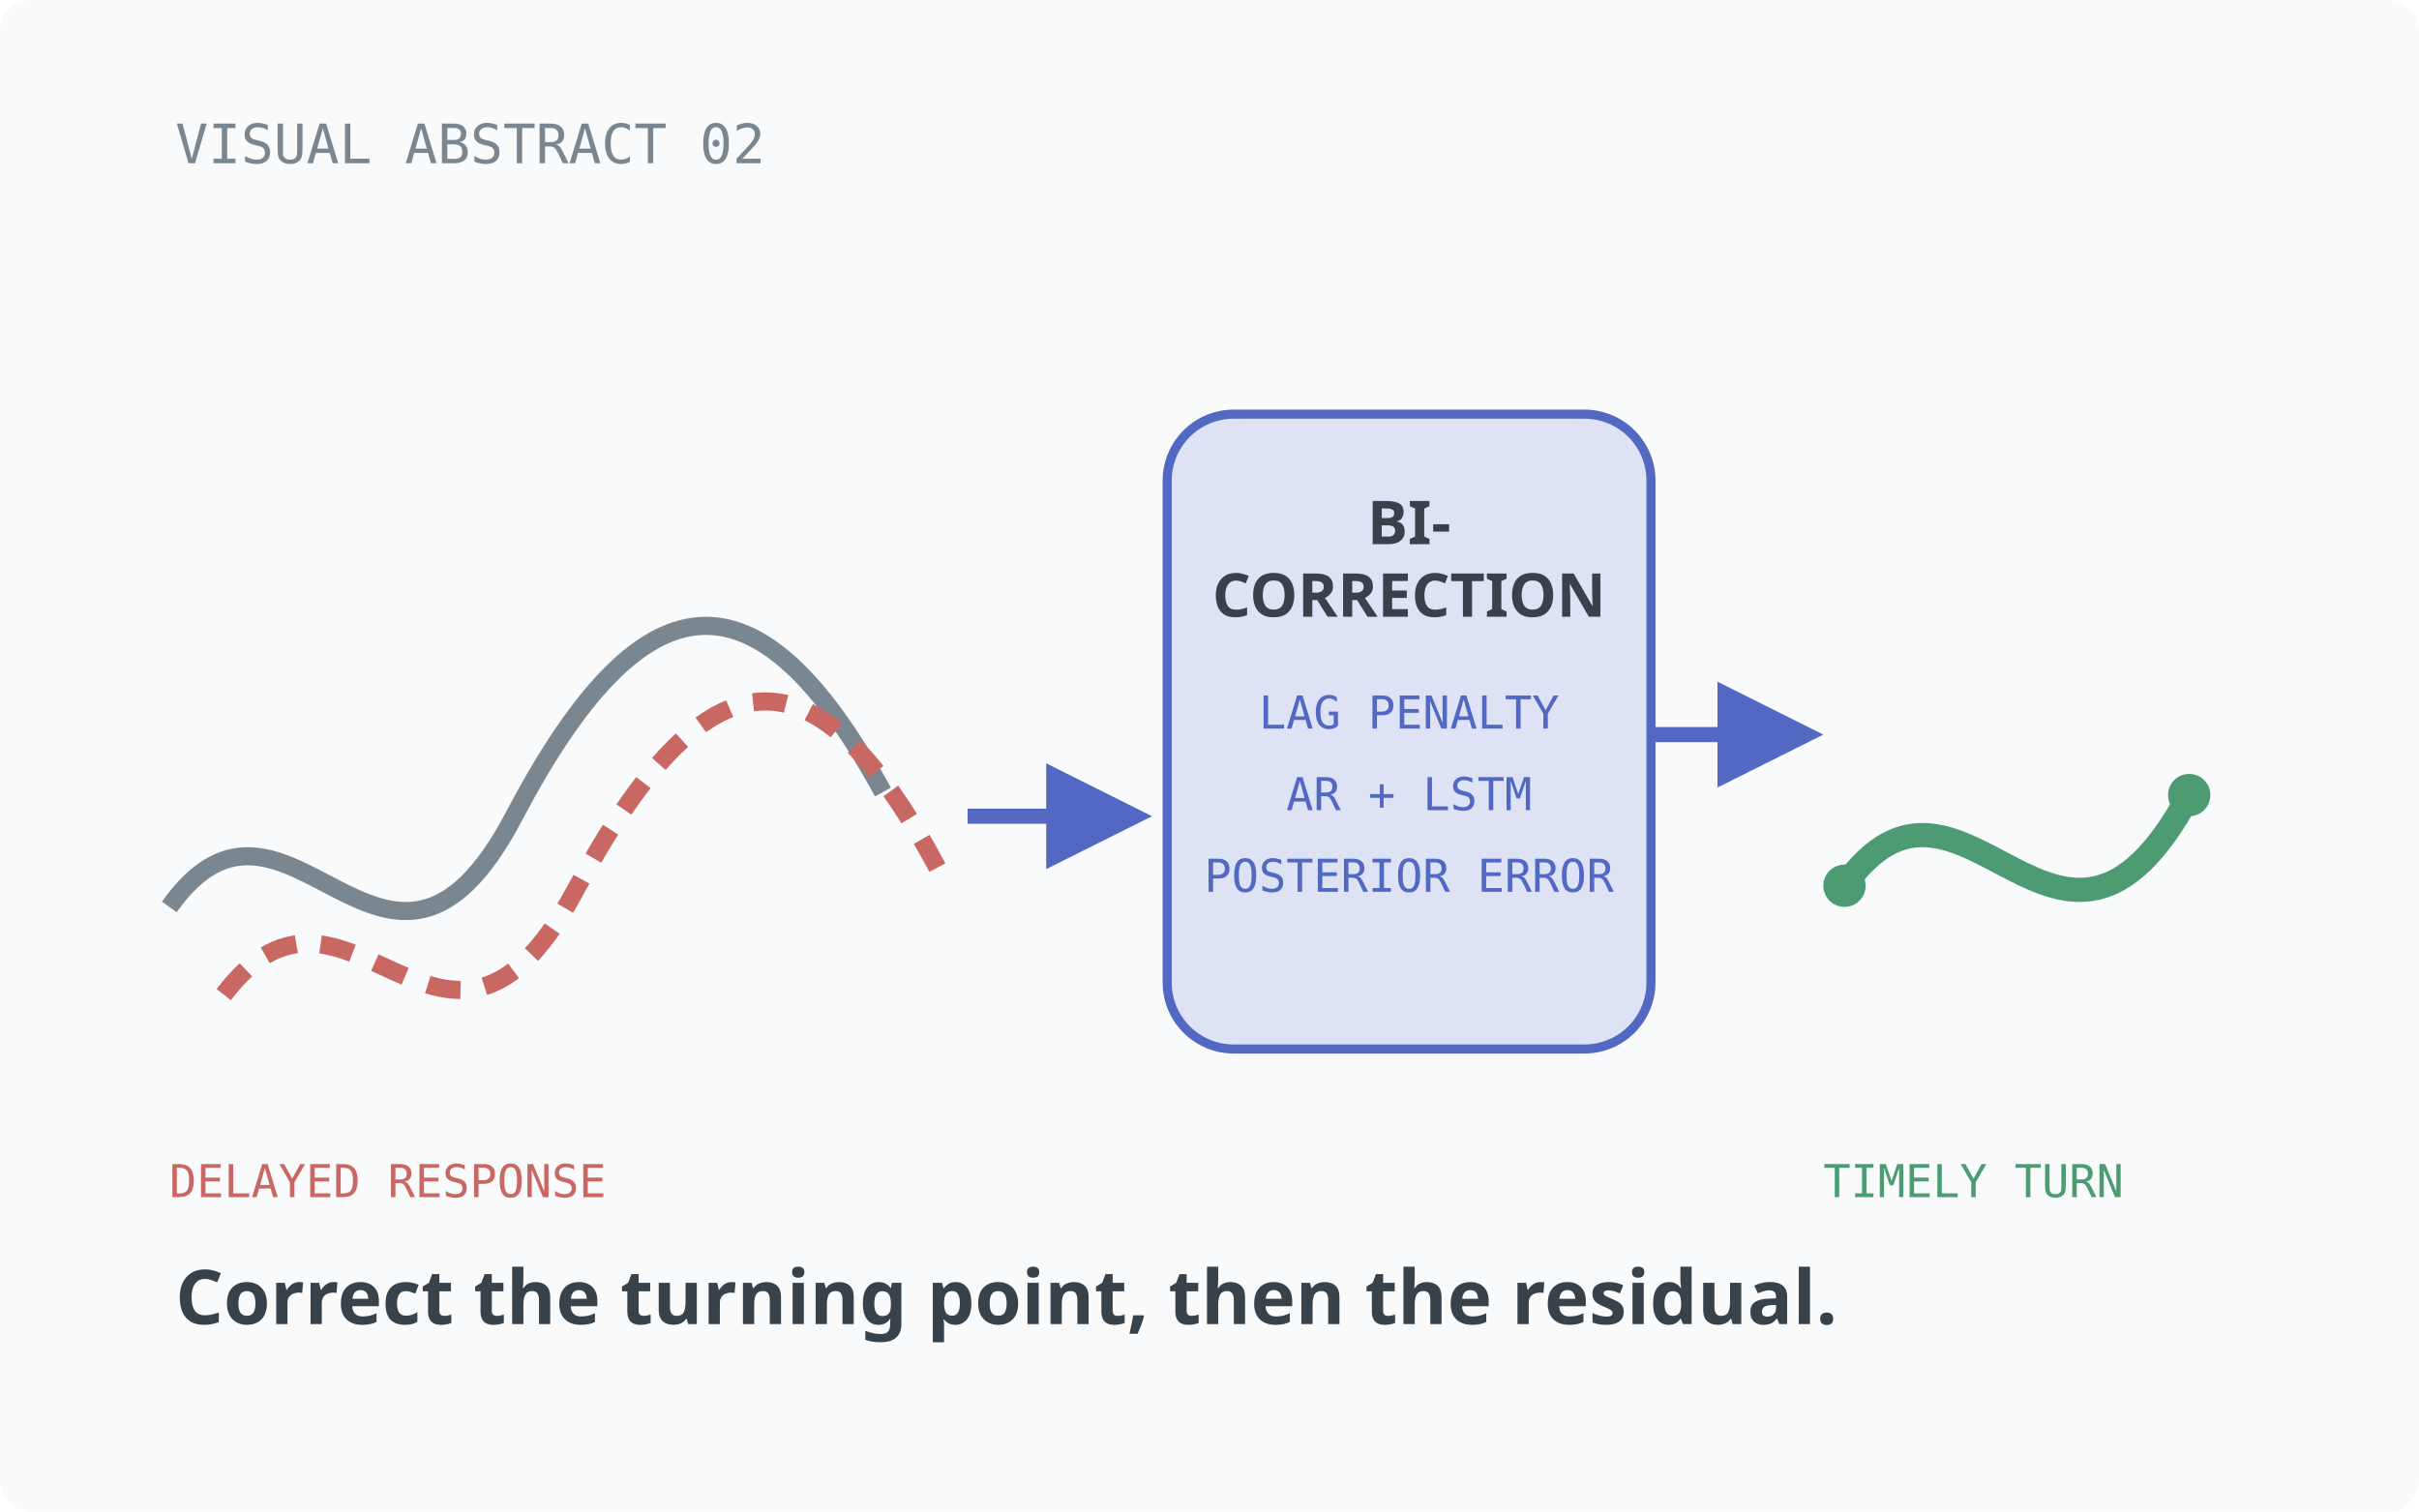
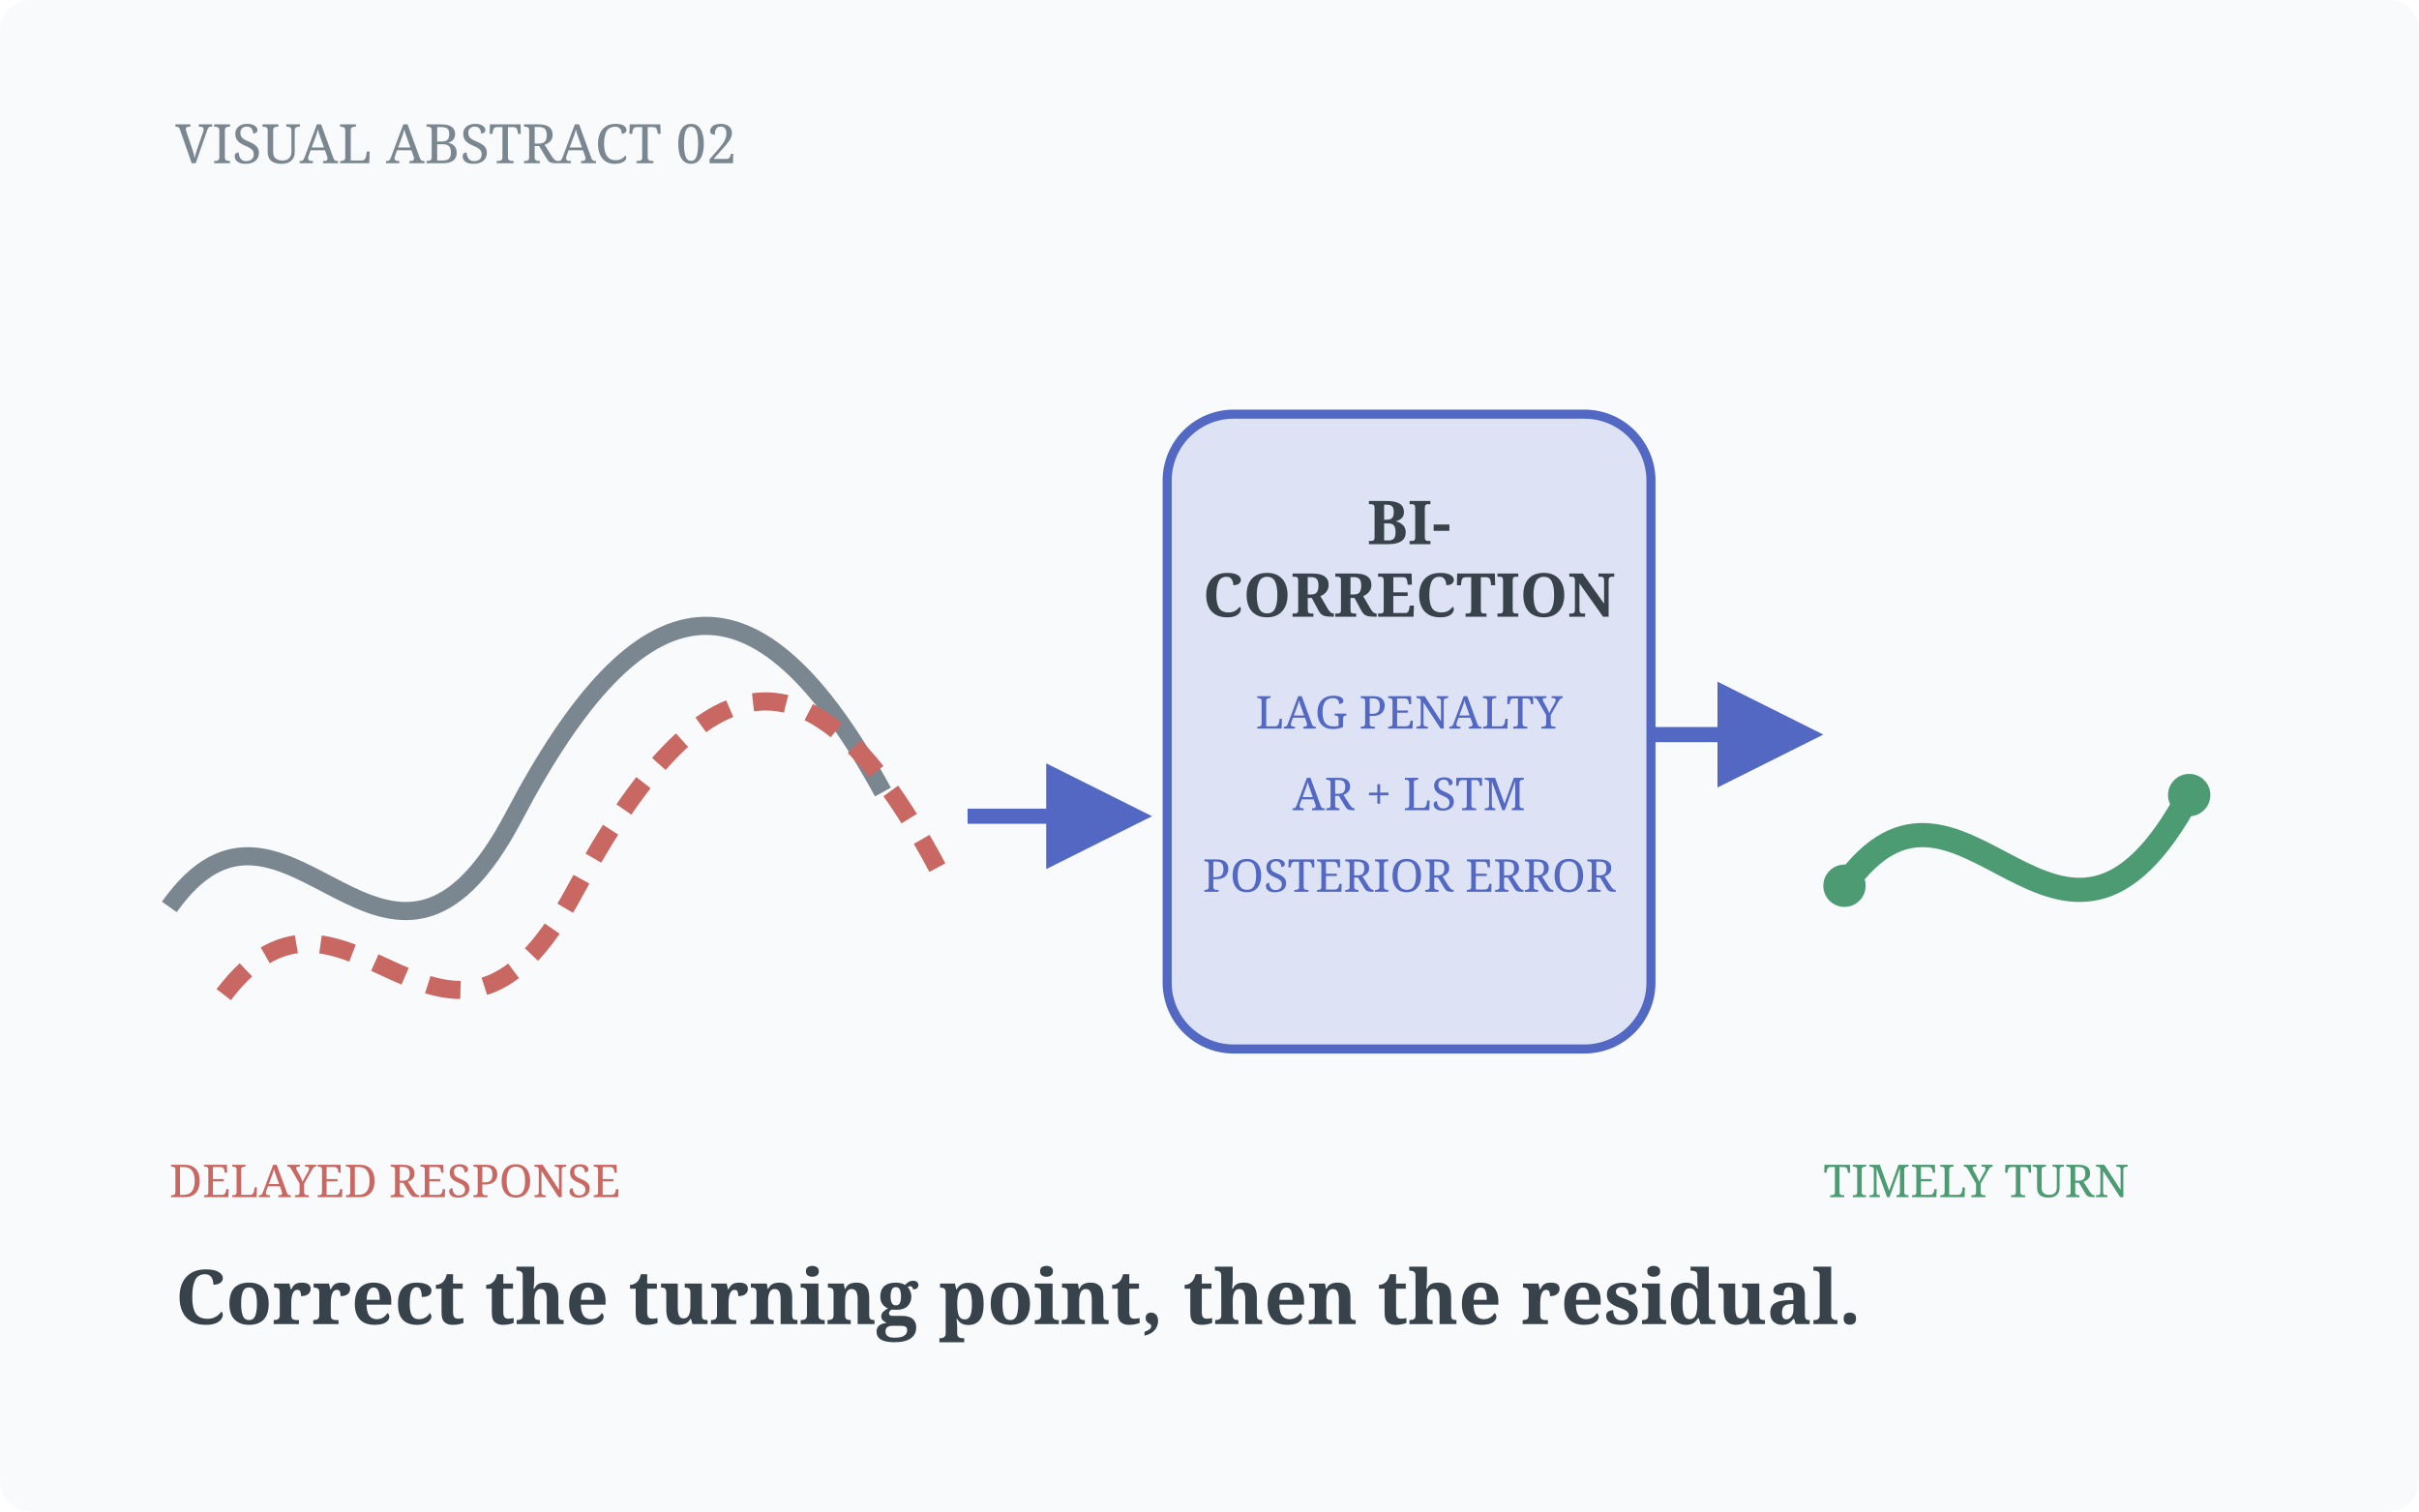
<svg xmlns="http://www.w3.org/2000/svg" viewBox="0 0 800 500" role="img" aria-labelledby="title desc">
  <defs>
    <marker id="a" viewBox="0 0 10 10" refX="8" refY="5" markerWidth="7" markerHeight="7" orient="auto">
      <path d="M0 0L10 5L0 10Z" fill="#5268C2" />
    </marker>
  </defs>
  <rect width="800" height="500" rx="10" fill="#F8FAFC" />
-   <text x="58" y="54" fill="#7B8790" font-family="monospace" font-size="18">VISUAL ABSTRACT 02</text>
+   <text x="58" y="54" fill="#7B8790" font-family="Georgia, serif" font-size="18">VISUAL ABSTRACT 02</text>
  <path d="M56 300 C95 245 128 350 170 270S250 185 292 262" fill="none" stroke="#7B8790" stroke-width="6" />
  <path d="M74 329 C115 275 147 375 190 295S269 210 310 287" fill="none" stroke="#C96862" stroke-width="6" stroke-dasharray="11 8" />
  <path d="M320 270H374" stroke="#5268C2" stroke-width="5" marker-end="url(#a)" />
  <rect x="386" y="137" width="160" height="210" rx="22" fill="#DDE2F5" stroke="#5268C2" stroke-width="3" />
-   <text x="466" y="180" text-anchor="middle" fill="#37424B" font-family="sans-serif" font-size="20" font-weight="700">BI-</text>
-   <text x="466" y="204" text-anchor="middle" fill="#37424B" font-family="sans-serif" font-size="20" font-weight="700">CORRECTION</text>
-   <text x="466" y="241" text-anchor="middle" fill="#5268C2" font-family="monospace" font-size="15">LAG PENALTY</text>
-   <text x="466" y="268" text-anchor="middle" fill="#5268C2" font-family="monospace" font-size="15">AR + LSTM</text>
-   <text x="466" y="295" text-anchor="middle" fill="#5268C2" font-family="monospace" font-size="15">POSTERIOR ERROR</text>
+   <text x="466" y="180" text-anchor="middle" fill="#37424B" font-family="Georgia, serif" font-size="20" font-weight="700">BI-</text>
+   <text x="466" y="204" text-anchor="middle" fill="#37424B" font-family="Georgia, serif" font-size="20" font-weight="700">CORRECTION</text>
+   <text x="466" y="241" text-anchor="middle" fill="#5268C2" font-family="Georgia, serif" font-size="15">LAG PENALTY</text>
+   <text x="466" y="268" text-anchor="middle" fill="#5268C2" font-family="Georgia, serif" font-size="15">AR + LSTM</text>
+   <text x="466" y="295" text-anchor="middle" fill="#5268C2" font-family="Georgia, serif" font-size="15">POSTERIOR ERROR</text>
  <path d="M546 243H596" stroke="#5268C2" stroke-width="5" marker-end="url(#a)" />
  <path d="M610 293 C649 238 681 343 724 263" fill="none" stroke="#4D9B73" stroke-width="8" />
  <circle cx="610" cy="293" r="7" fill="#4D9B73" />
  <circle cx="724" cy="263" r="7" fill="#4D9B73" />
-   <text x="56" y="396" fill="#C96862" font-family="monospace" font-size="15">DELAYED RESPONSE</text>
-   <text x="603" y="396" fill="#4D9B73" font-family="monospace" font-size="15">TIMELY TURN</text>
-   <text x="58" y="438" fill="#37424B" font-family="sans-serif" font-size="25" font-weight="700">Correct the turning point, then the residual.</text>
+   <text x="56" y="396" fill="#C96862" font-family="Georgia, serif" font-size="15">DELAYED RESPONSE</text>
+   <text x="603" y="396" fill="#4D9B73" font-family="Georgia, serif" font-size="15">TIMELY TURN</text>
+   <text x="58" y="438" fill="#37424B" font-family="Georgia, serif" font-size="25" font-weight="700">Correct the turning point, then the residual.</text>
</svg>
